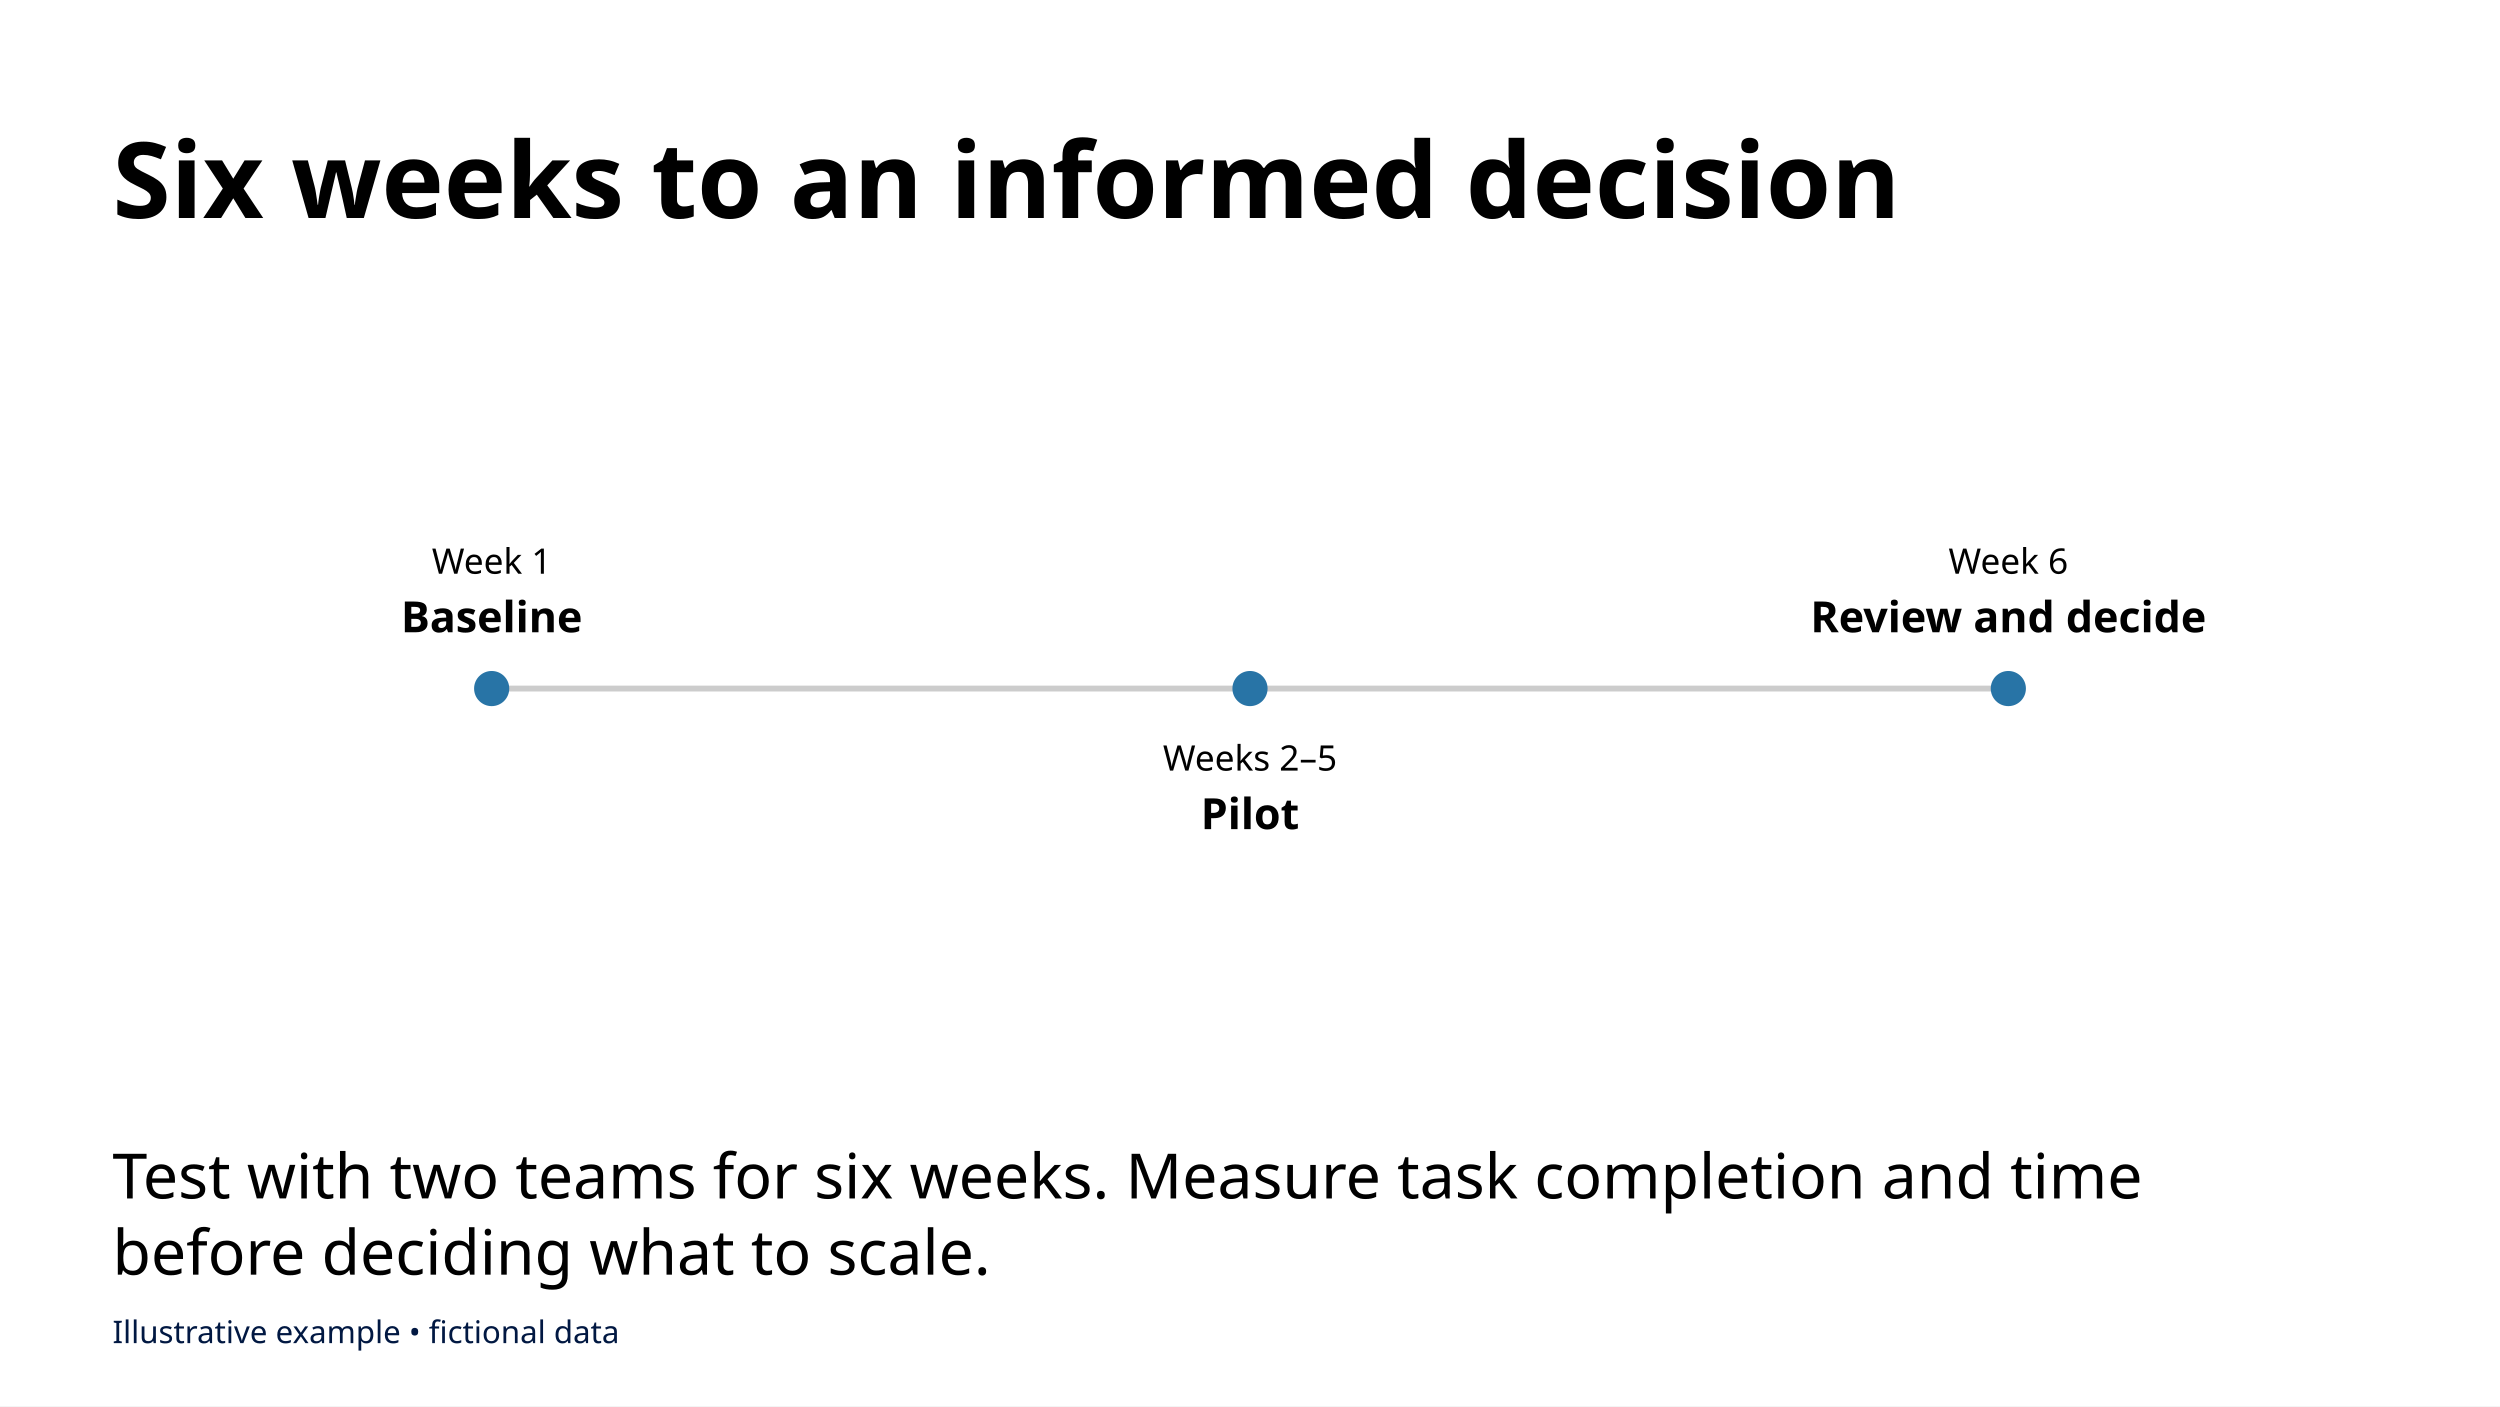
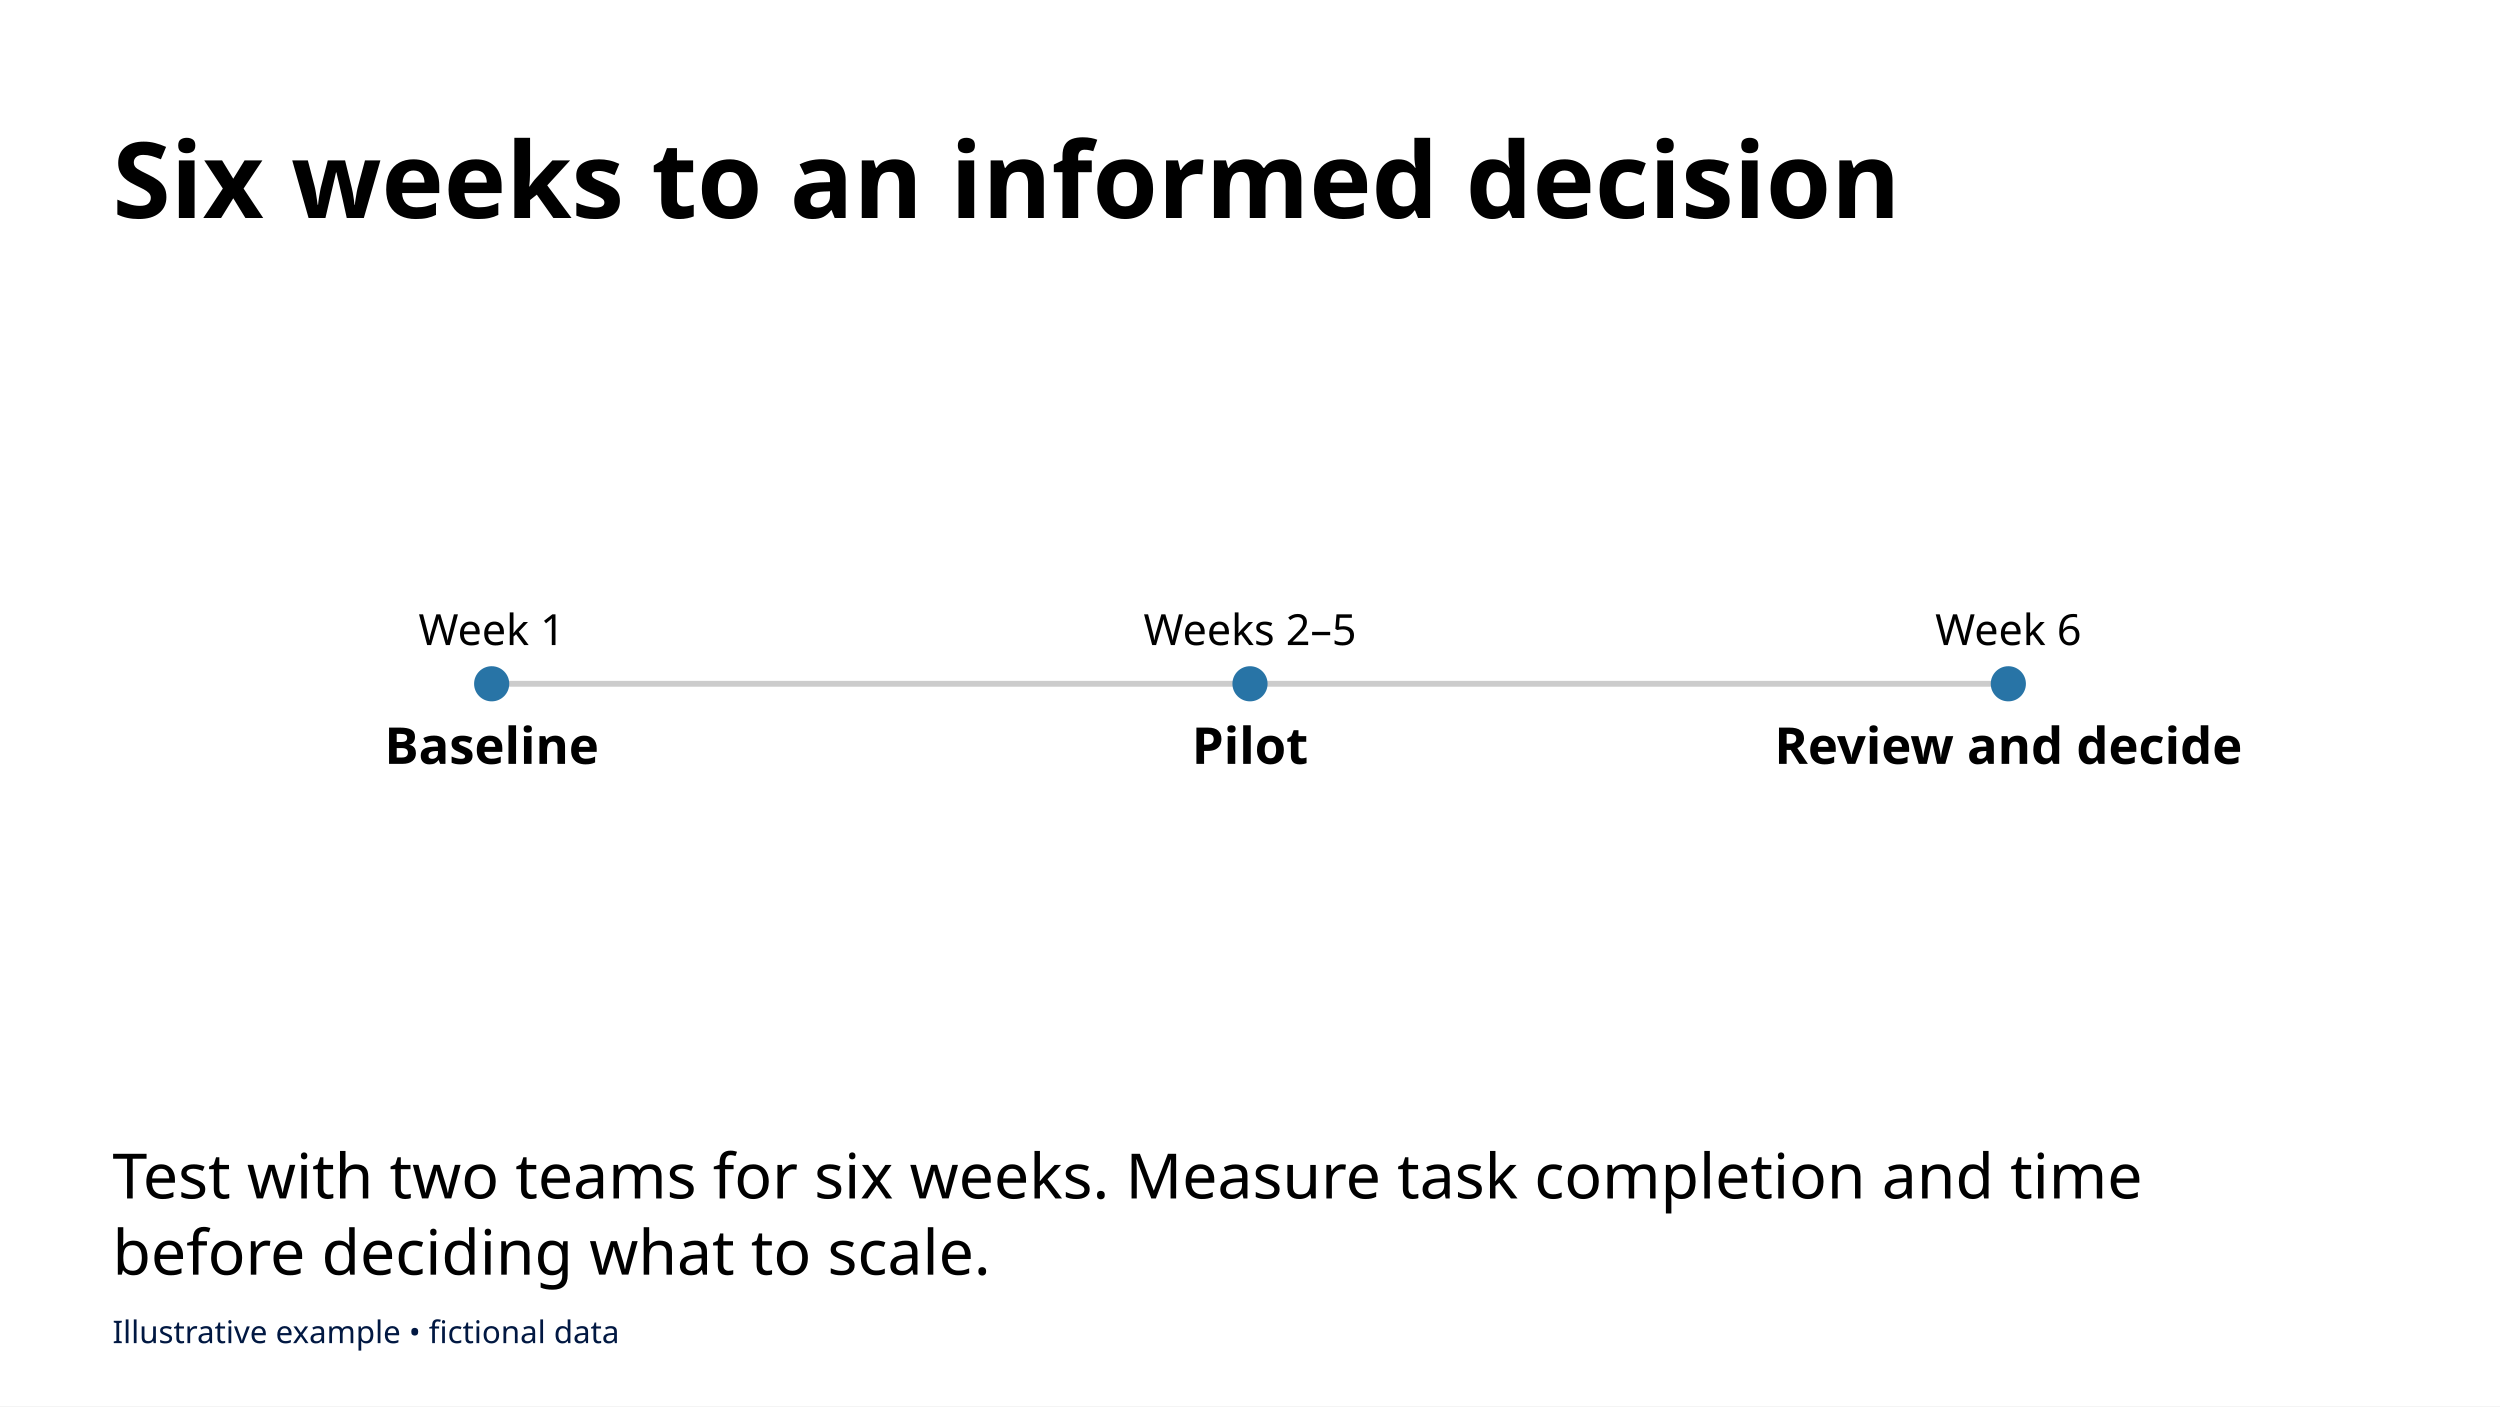
<svg xmlns="http://www.w3.org/2000/svg" aria-label="Six weeks to an informed decision" aria-roledescription="slide" height="720" role="group" viewBox="0 0 1280 720" width="1280">
  <rect aria-hidden="true" fill="#FFFFFF" height="720" opacity="1" width="1280" x="0" y="0" />
  <g>
    <text fill="#000000" font-family="Aptos Display, sans-serif" font-size="54" font-weight="700" style="white-space:pre" text-anchor="start" x="57.6" xml:space="preserve" y="111.6">Six weeks to an informed decision</text>
  </g>
  <g>
-     <line aria-hidden="true" stroke="#CCCCCC" stroke-width="3" x1="251.733" x2="1028.267" y1="352.54" y2="352.54" />
-     <circle aria-hidden="true" cx="251.733" cy="352.54" fill="#2874A6" r="9" />
-     <circle aria-hidden="true" cx="640" cy="352.54" fill="#2874A6" r="9" />
-     <circle aria-hidden="true" cx="1028.267" cy="352.54" fill="#2874A6" r="9" />
+     <line aria-hidden="true" stroke="#CCCCCC" stroke-width="3" x1="251.733" x2="1028.267" y1="350.1" y2="350.1" />
+     <circle aria-hidden="true" cx="251.733" cy="350.1" fill="#2874A6" r="9" />
+     <circle aria-hidden="true" cx="640" cy="350.1" fill="#2874A6" r="9" />
+     <circle aria-hidden="true" cx="1028.267" cy="350.1" fill="#2874A6" r="9" />
    <g>
      <g>
-         <text fill="#000000" font-family="Aptos, sans-serif" font-size="18" font-weight="500" style="white-space:pre" text-anchor="middle" x="251.733" xml:space="preserve" y="293.74">Week 1</text>
+         <text fill="#000000" font-family="Aptos, sans-serif" font-size="22" font-weight="500" style="white-space:pre" text-anchor="middle" x="251.733" xml:space="preserve" y="330.26">Week 1</text>
      </g>
    </g>
    <g>
      <g>
-         <text fill="#000000" font-family="Aptos, sans-serif" font-size="22" font-weight="600" style="white-space:pre" text-anchor="middle" x="251.733" xml:space="preserve" y="323.7">Baseline</text>
+         <text fill="#000000" font-family="Aptos, sans-serif" font-size="26" font-weight="600" style="white-space:pre" text-anchor="middle" x="251.733" xml:space="preserve" y="391.1">Baseline</text>
      </g>
    </g>
    <g>
      <g>
-         <text fill="#000000" font-family="Aptos, sans-serif" font-size="18" font-weight="500" style="white-space:pre" text-anchor="middle" x="640" xml:space="preserve" y="394.54">Weeks 2–5</text>
+         <text fill="#000000" font-family="Aptos, sans-serif" font-size="22" font-weight="500" style="white-space:pre" text-anchor="middle" x="640" xml:space="preserve" y="330.26">Weeks 2–5</text>
      </g>
    </g>
    <g>
      <g>
-         <text fill="#000000" font-family="Aptos, sans-serif" font-size="22" font-weight="600" style="white-space:pre" text-anchor="middle" x="640" xml:space="preserve" y="424.5">Pilot</text>
+         <text fill="#000000" font-family="Aptos, sans-serif" font-size="26" font-weight="600" style="white-space:pre" text-anchor="middle" x="640" xml:space="preserve" y="391.1">Pilot</text>
      </g>
    </g>
    <g>
      <g>
-         <text fill="#000000" font-family="Aptos, sans-serif" font-size="18" font-weight="500" style="white-space:pre" text-anchor="middle" x="1028.267" xml:space="preserve" y="293.74">Week 6</text>
+         <text fill="#000000" font-family="Aptos, sans-serif" font-size="22" font-weight="500" style="white-space:pre" text-anchor="middle" x="1028.267" xml:space="preserve" y="330.26">Week 6</text>
      </g>
    </g>
    <g>
      <g>
-         <text fill="#000000" font-family="Aptos, sans-serif" font-size="22" font-weight="600" style="white-space:pre" text-anchor="middle" x="1028.267" xml:space="preserve" y="323.7">Review and decide</text>
+         <text fill="#000000" font-family="Aptos, sans-serif" font-size="26" font-weight="600" style="white-space:pre" text-anchor="middle" x="1028.267" xml:space="preserve" y="391.1">Review and decide</text>
      </g>
    </g>
  </g>
  <g>
    <text fill="#000000" font-family="Aptos, sans-serif" font-size="32" font-weight="400" style="white-space:pre" text-anchor="start" x="57.6" xml:space="preserve" y="613.6">Test with two teams for six weeks. Measure task completion and time </text>
    <text fill="#000000" font-family="Aptos, sans-serif" font-size="32" font-weight="400" style="white-space:pre" text-anchor="start" x="57.6" xml:space="preserve" y="652.64">before deciding what to scale.</text>
  </g>
  <g />
  <g>
    <g>
      <g>
        <text fill="#011842" font-family="Aptos, sans-serif" font-size="16" font-weight="400" style="white-space:pre" text-anchor="start" x="57.6" xml:space="preserve" y="687.68">Illustrative example • fictional data</text>
      </g>
    </g>
  </g>
</svg>
